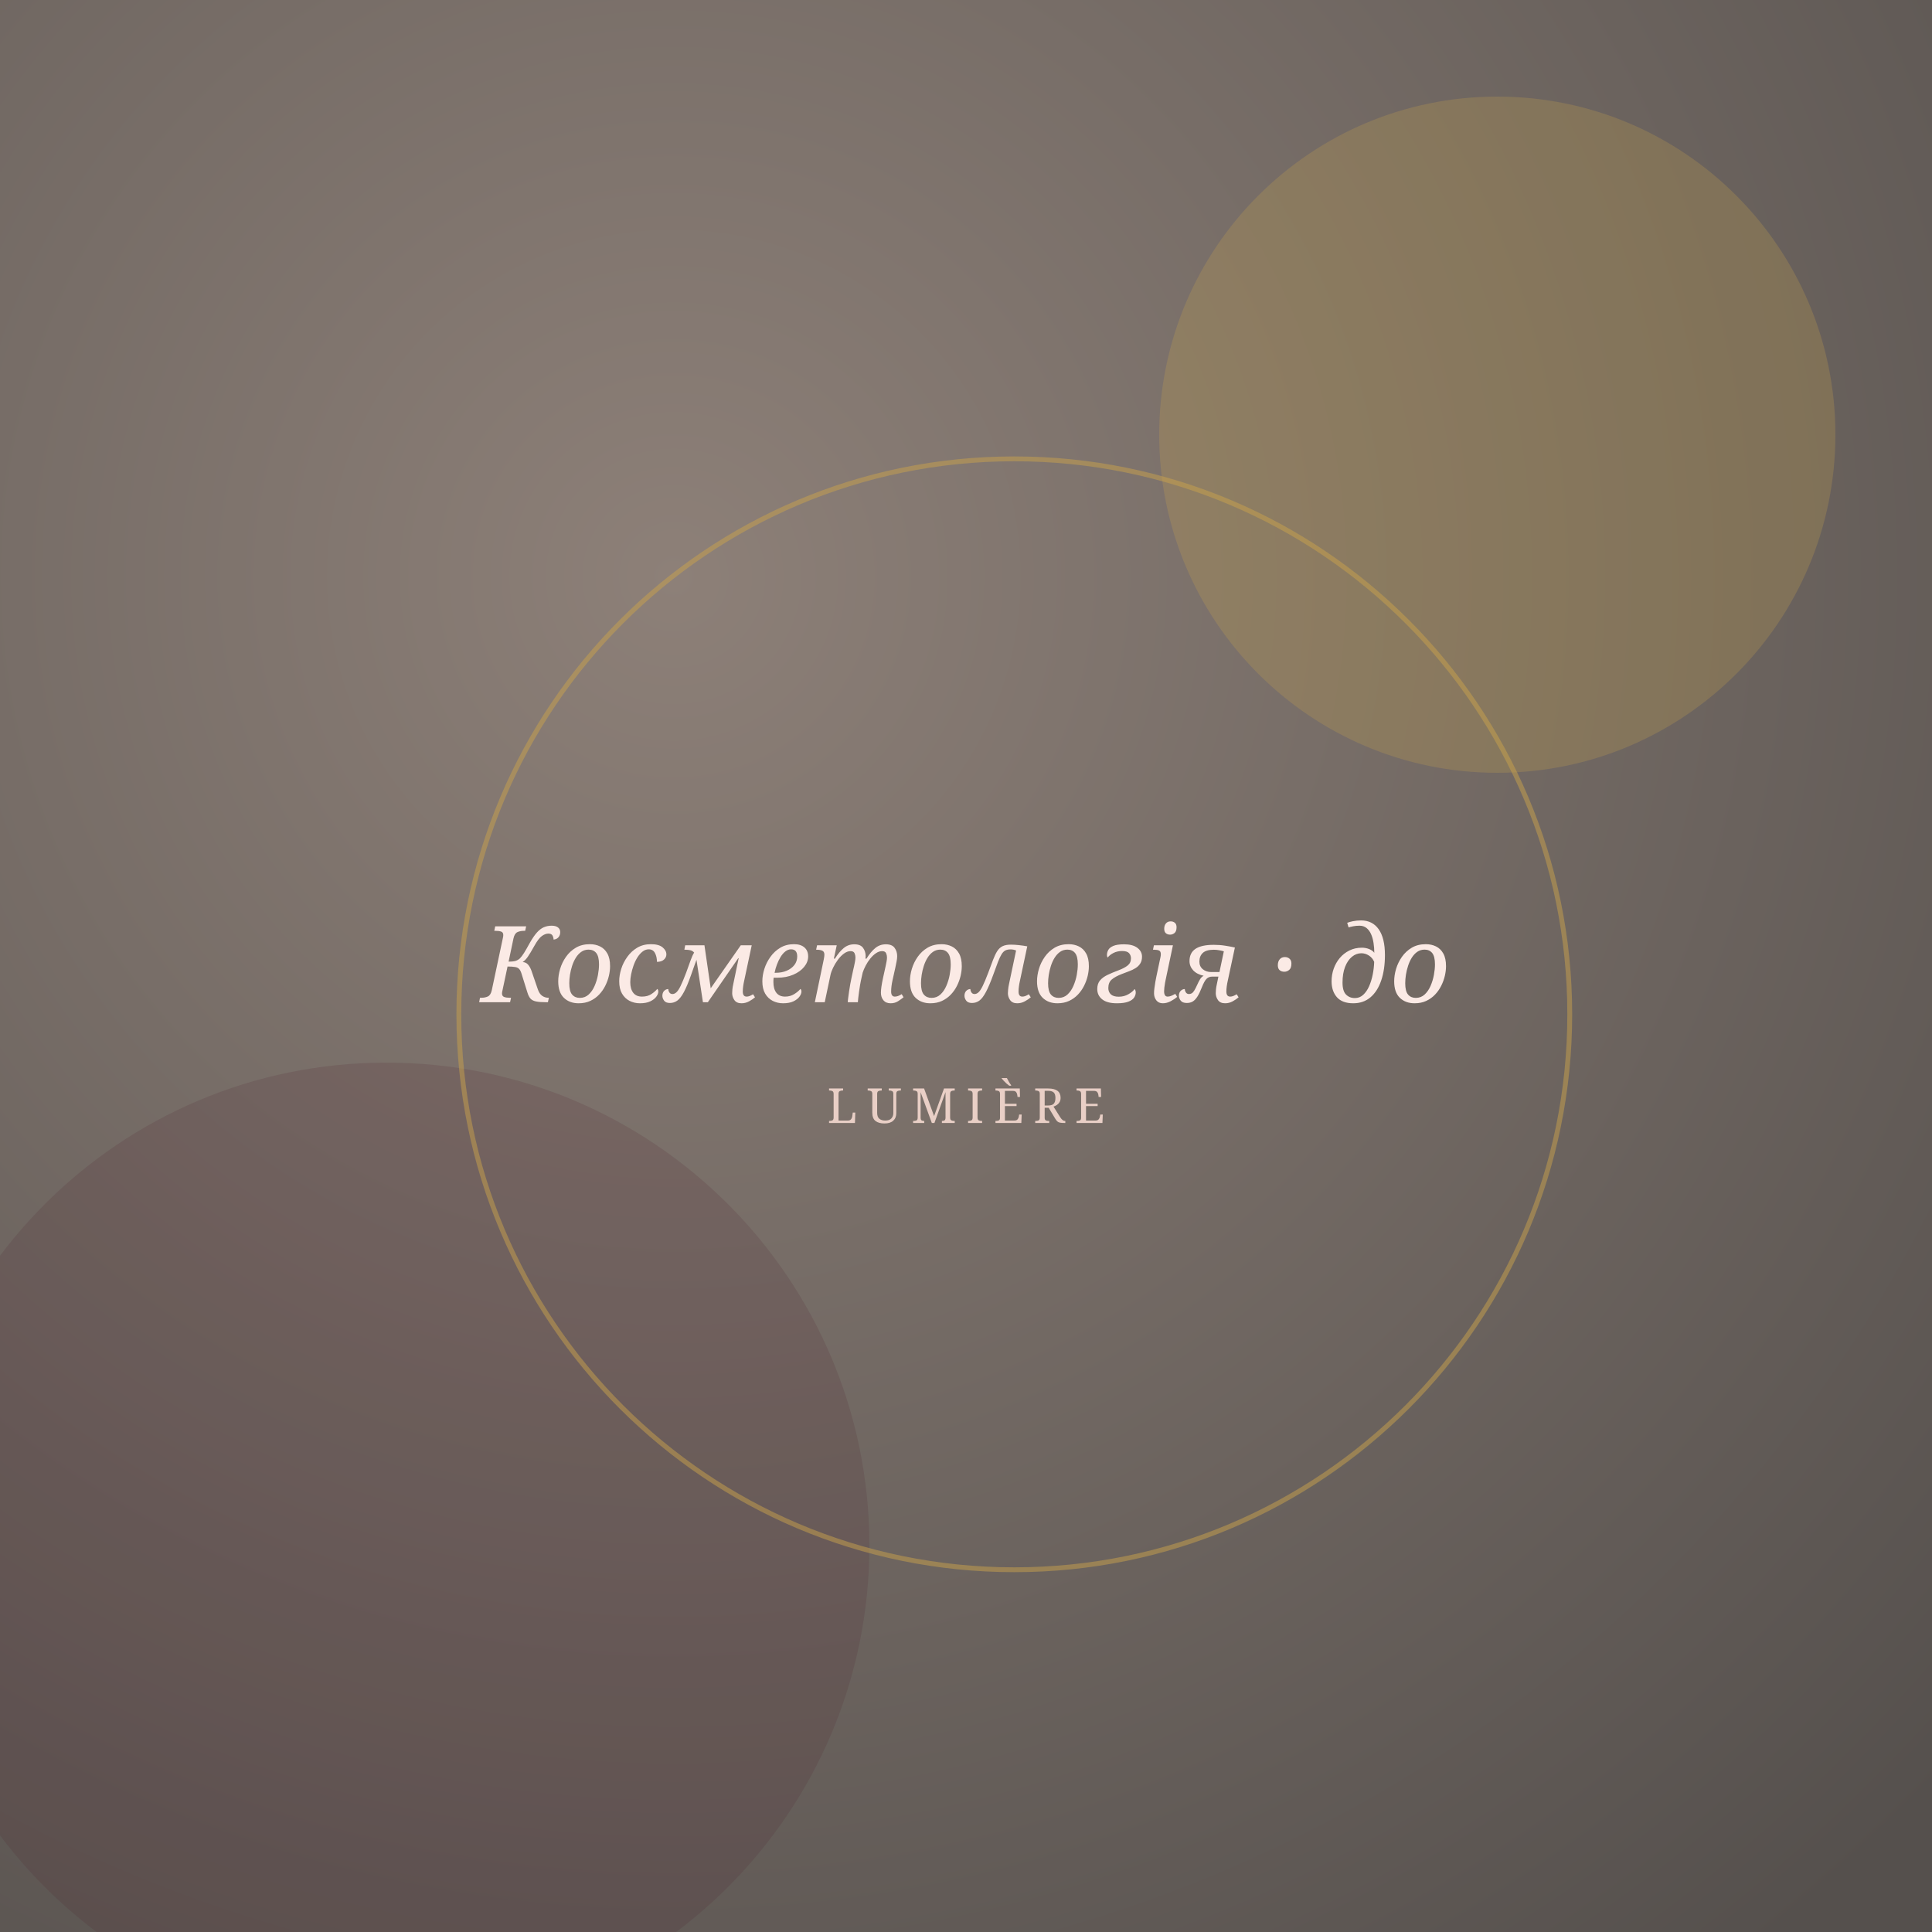
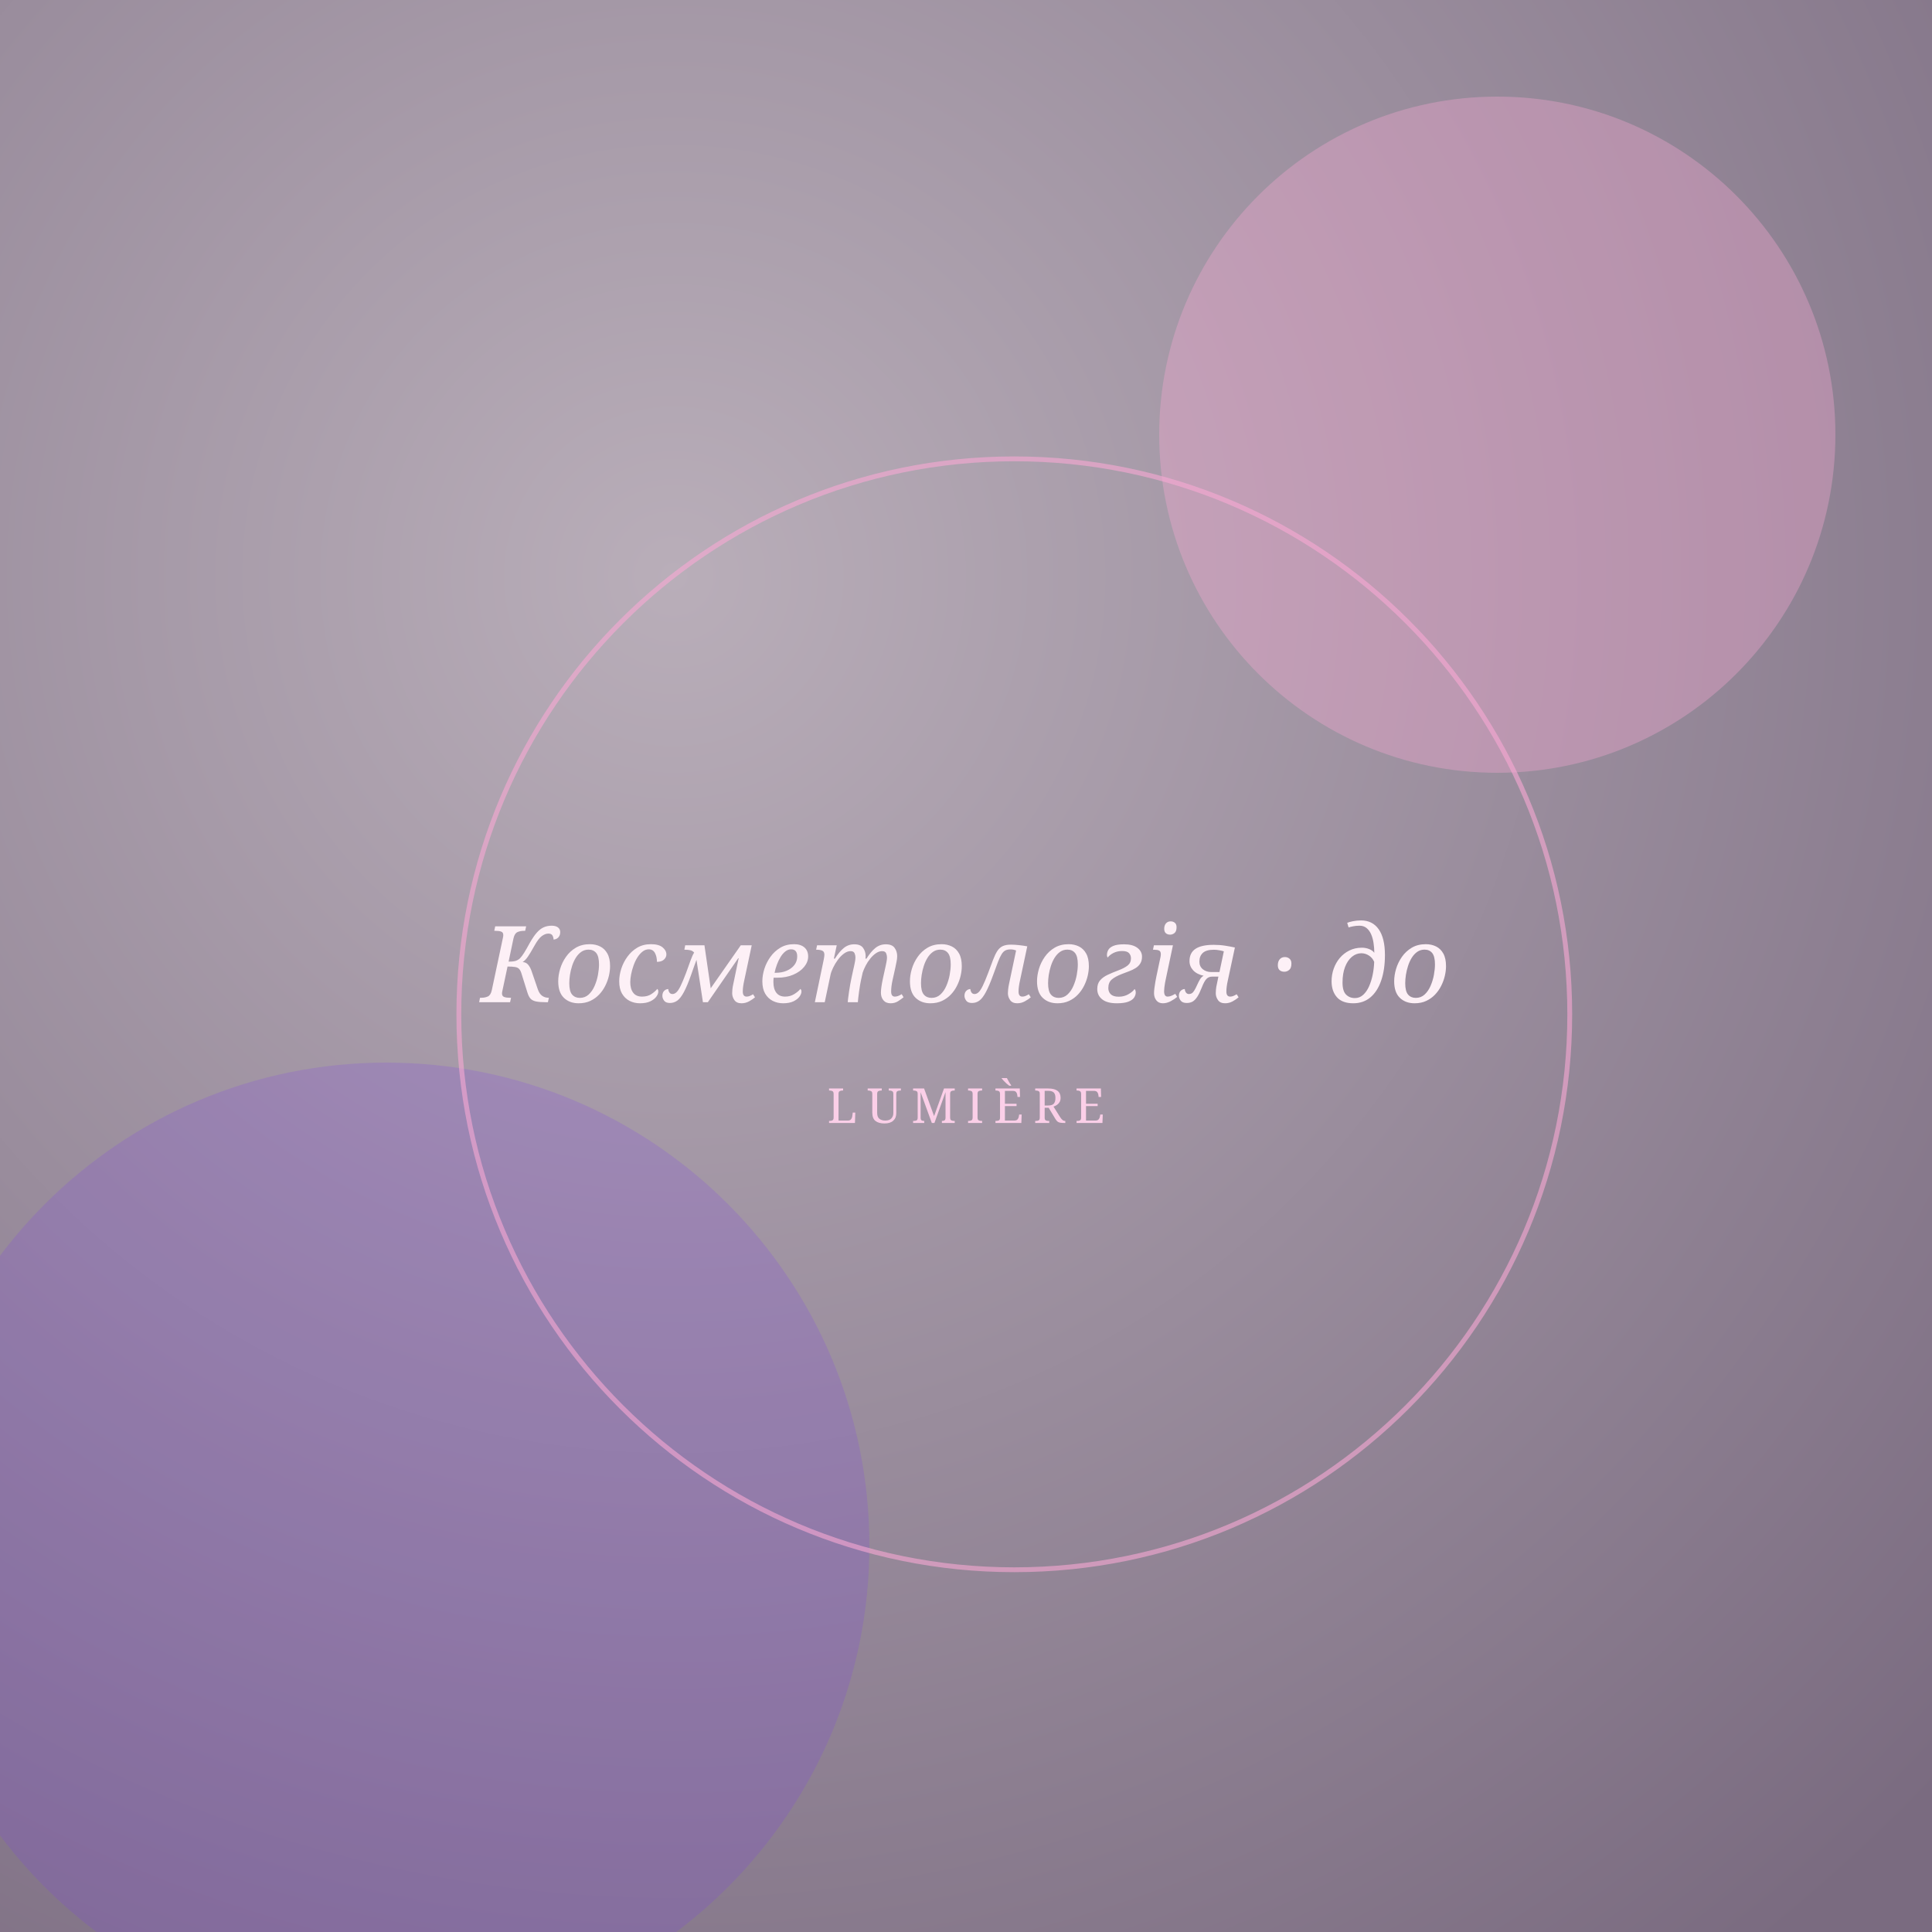
<svg xmlns="http://www.w3.org/2000/svg" viewBox="0 0 800 800" role="img" aria-label="Косметологія · до">
  <defs>
    <radialGradient id="g" cx="35%" cy="30%" r="90%">
-       <stop offset="0%" stop-color="#8D8078" />
-       <stop offset="100%" stop-color="#55504D" />
+       <stop offset="0%" stop-color="#B9AEB9" />
+       <stop offset="100%" stop-color="#7A6B80" />
    </radialGradient>
  </defs>
  <rect width="800" height="800" fill="url(#g)" />
-   <circle cx="620" cy="180" r="140" fill="#C9A24B" opacity="0.25" />
-   <circle cx="160" cy="640" r="200" fill="#4A1E2B" opacity="0.15" />
-   <circle cx="420" cy="420" r="230" fill="none" stroke="#C9A24B" stroke-width="2" opacity="0.5" />
-   <text x="400" y="415" text-anchor="middle" font-family="Georgia, serif" font-style="italic" font-size="44" fill="#FBEAE5">Косметологія · до</text>
-   <text x="400" y="465" text-anchor="middle" font-family="Georgia, serif" font-size="20" fill="#E9CFC6" letter-spacing="4">LUMIÈRE</text>
+   <circle cx="620" cy="180" r="140" fill="#F9A8D4" opacity="0.35" />
+   <circle cx="160" cy="640" r="200" fill="#7C3AED" opacity="0.18" />
+   <circle cx="420" cy="420" r="230" fill="none" stroke="#F9A8D4" stroke-width="2" opacity="0.6" />
+   <text x="400" y="415" text-anchor="middle" font-family="Georgia, serif" font-style="italic" font-size="44" fill="#FDF0F6">Косметологія · до</text>
+   <text x="400" y="465" text-anchor="middle" font-family="Georgia, serif" font-size="20" fill="#FBCFE8" letter-spacing="4">LUMIÈRE</text>
</svg>
